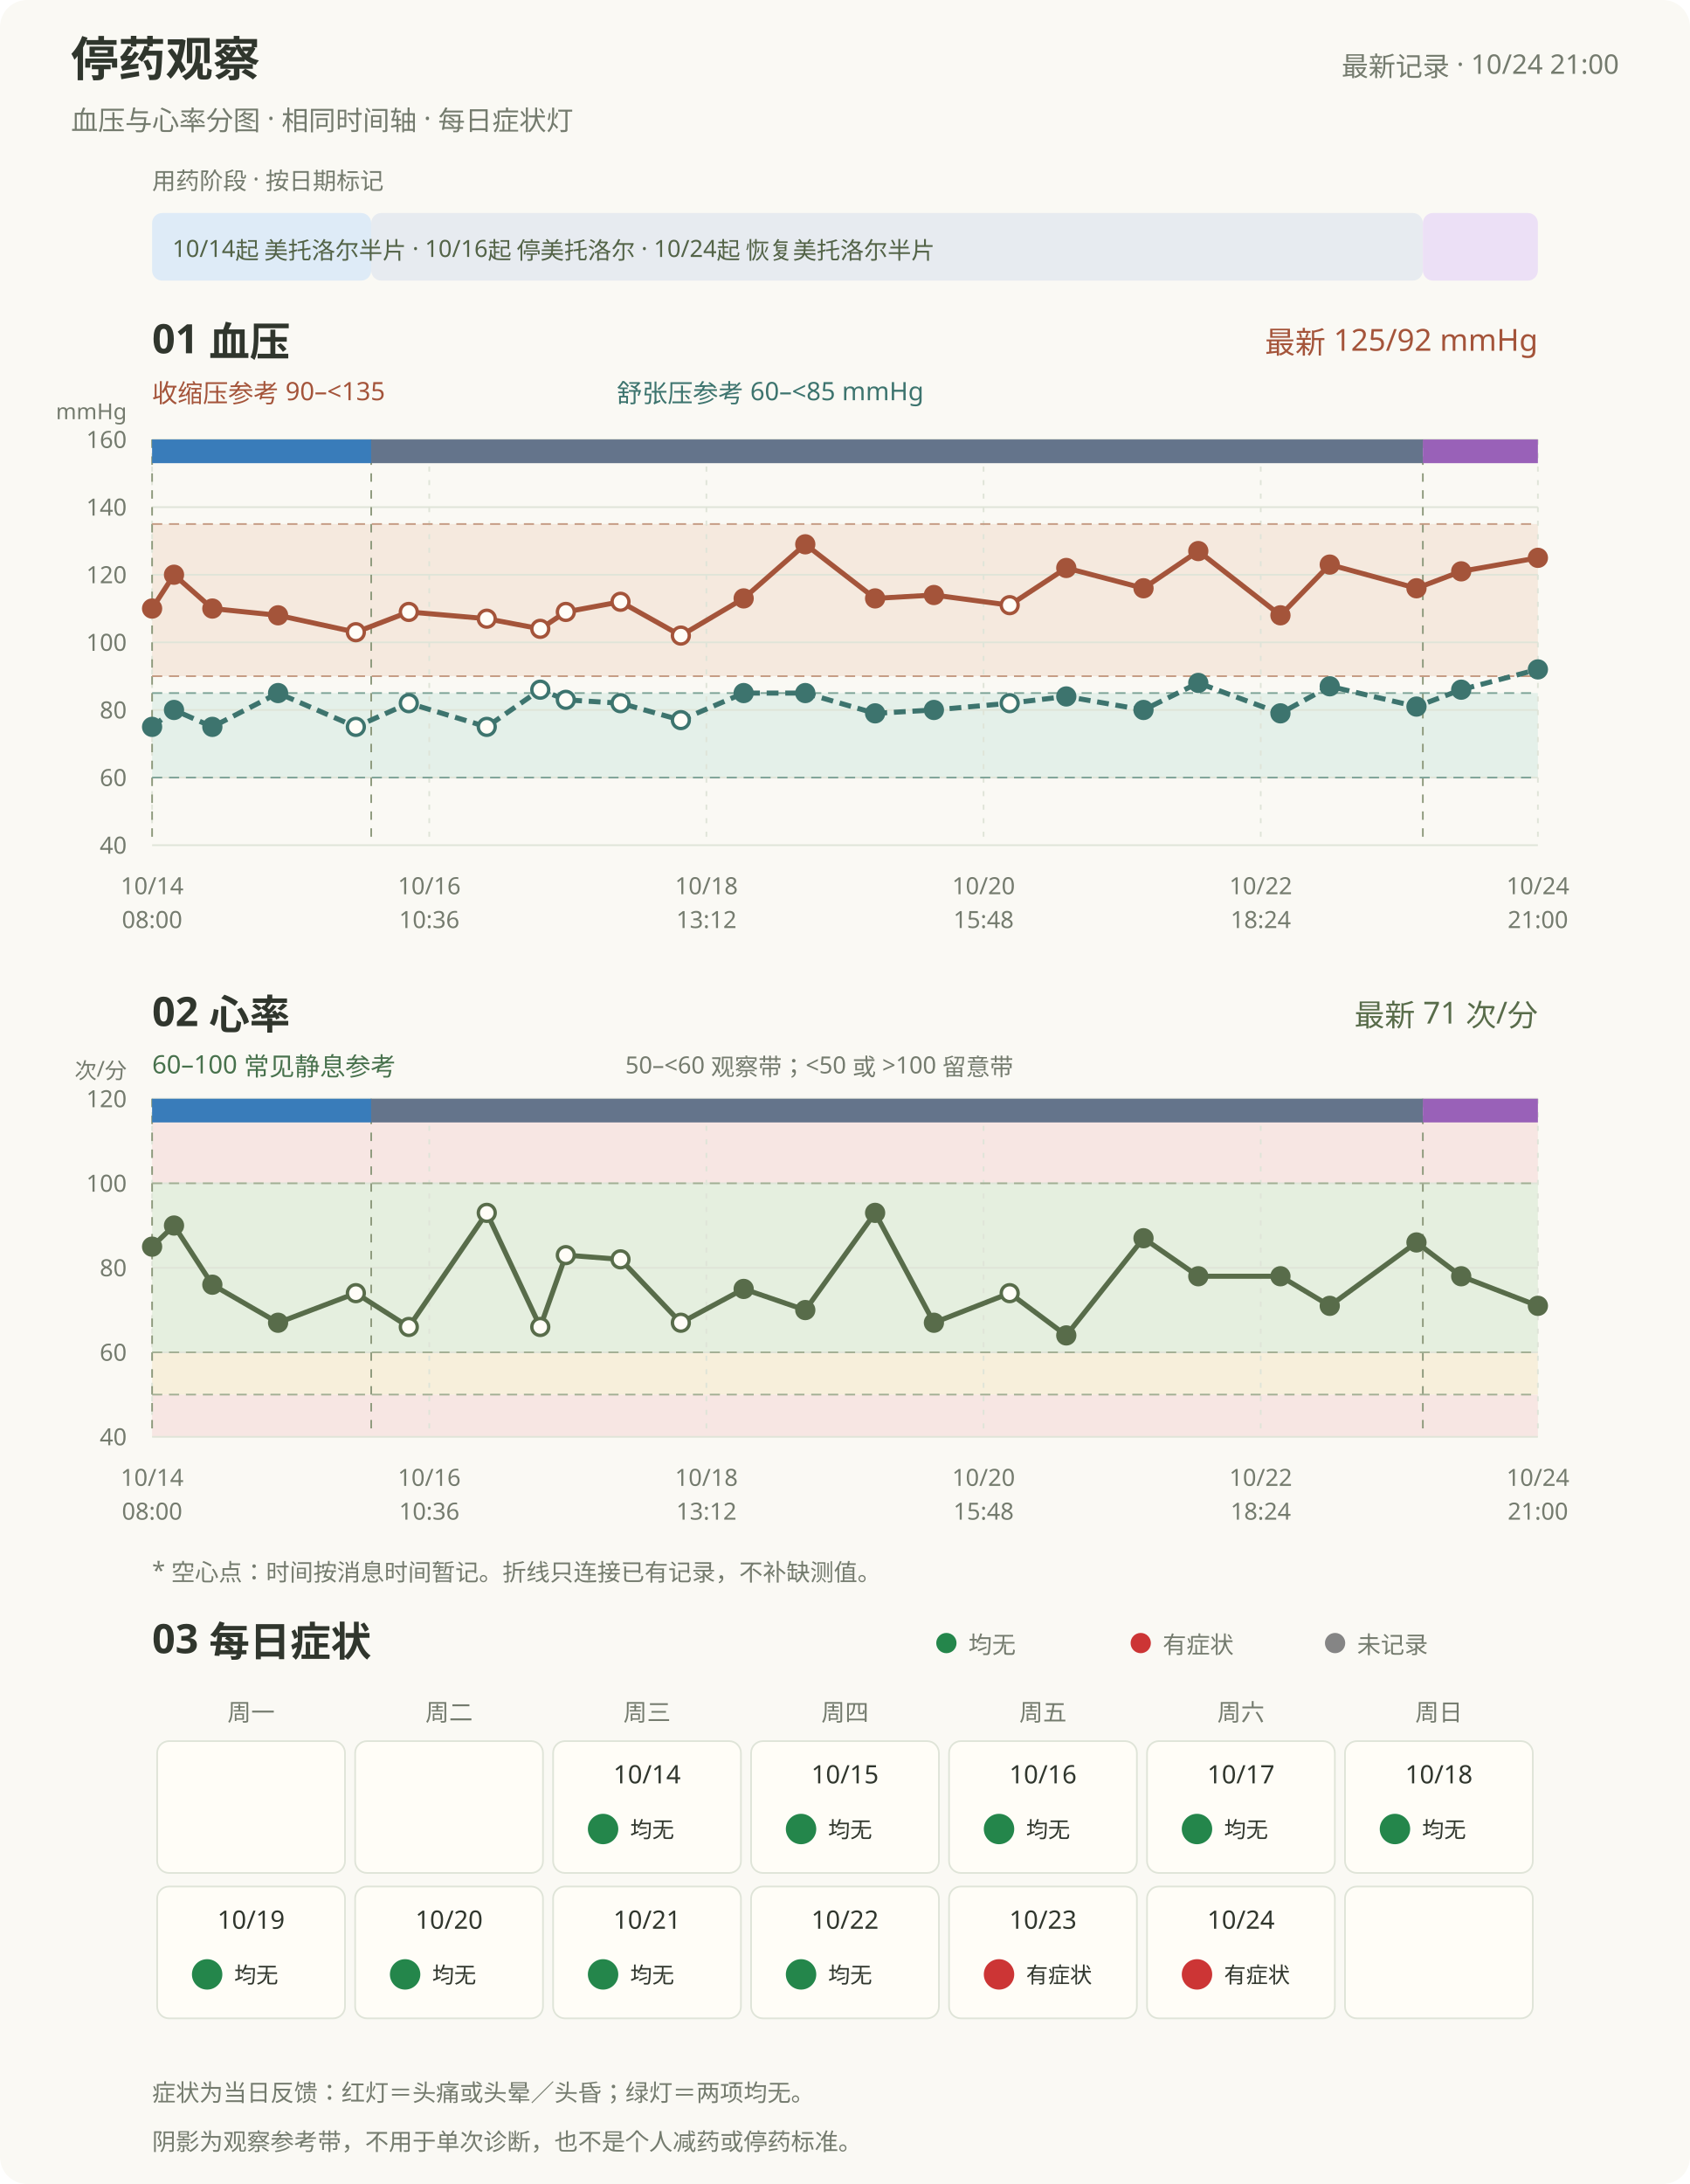
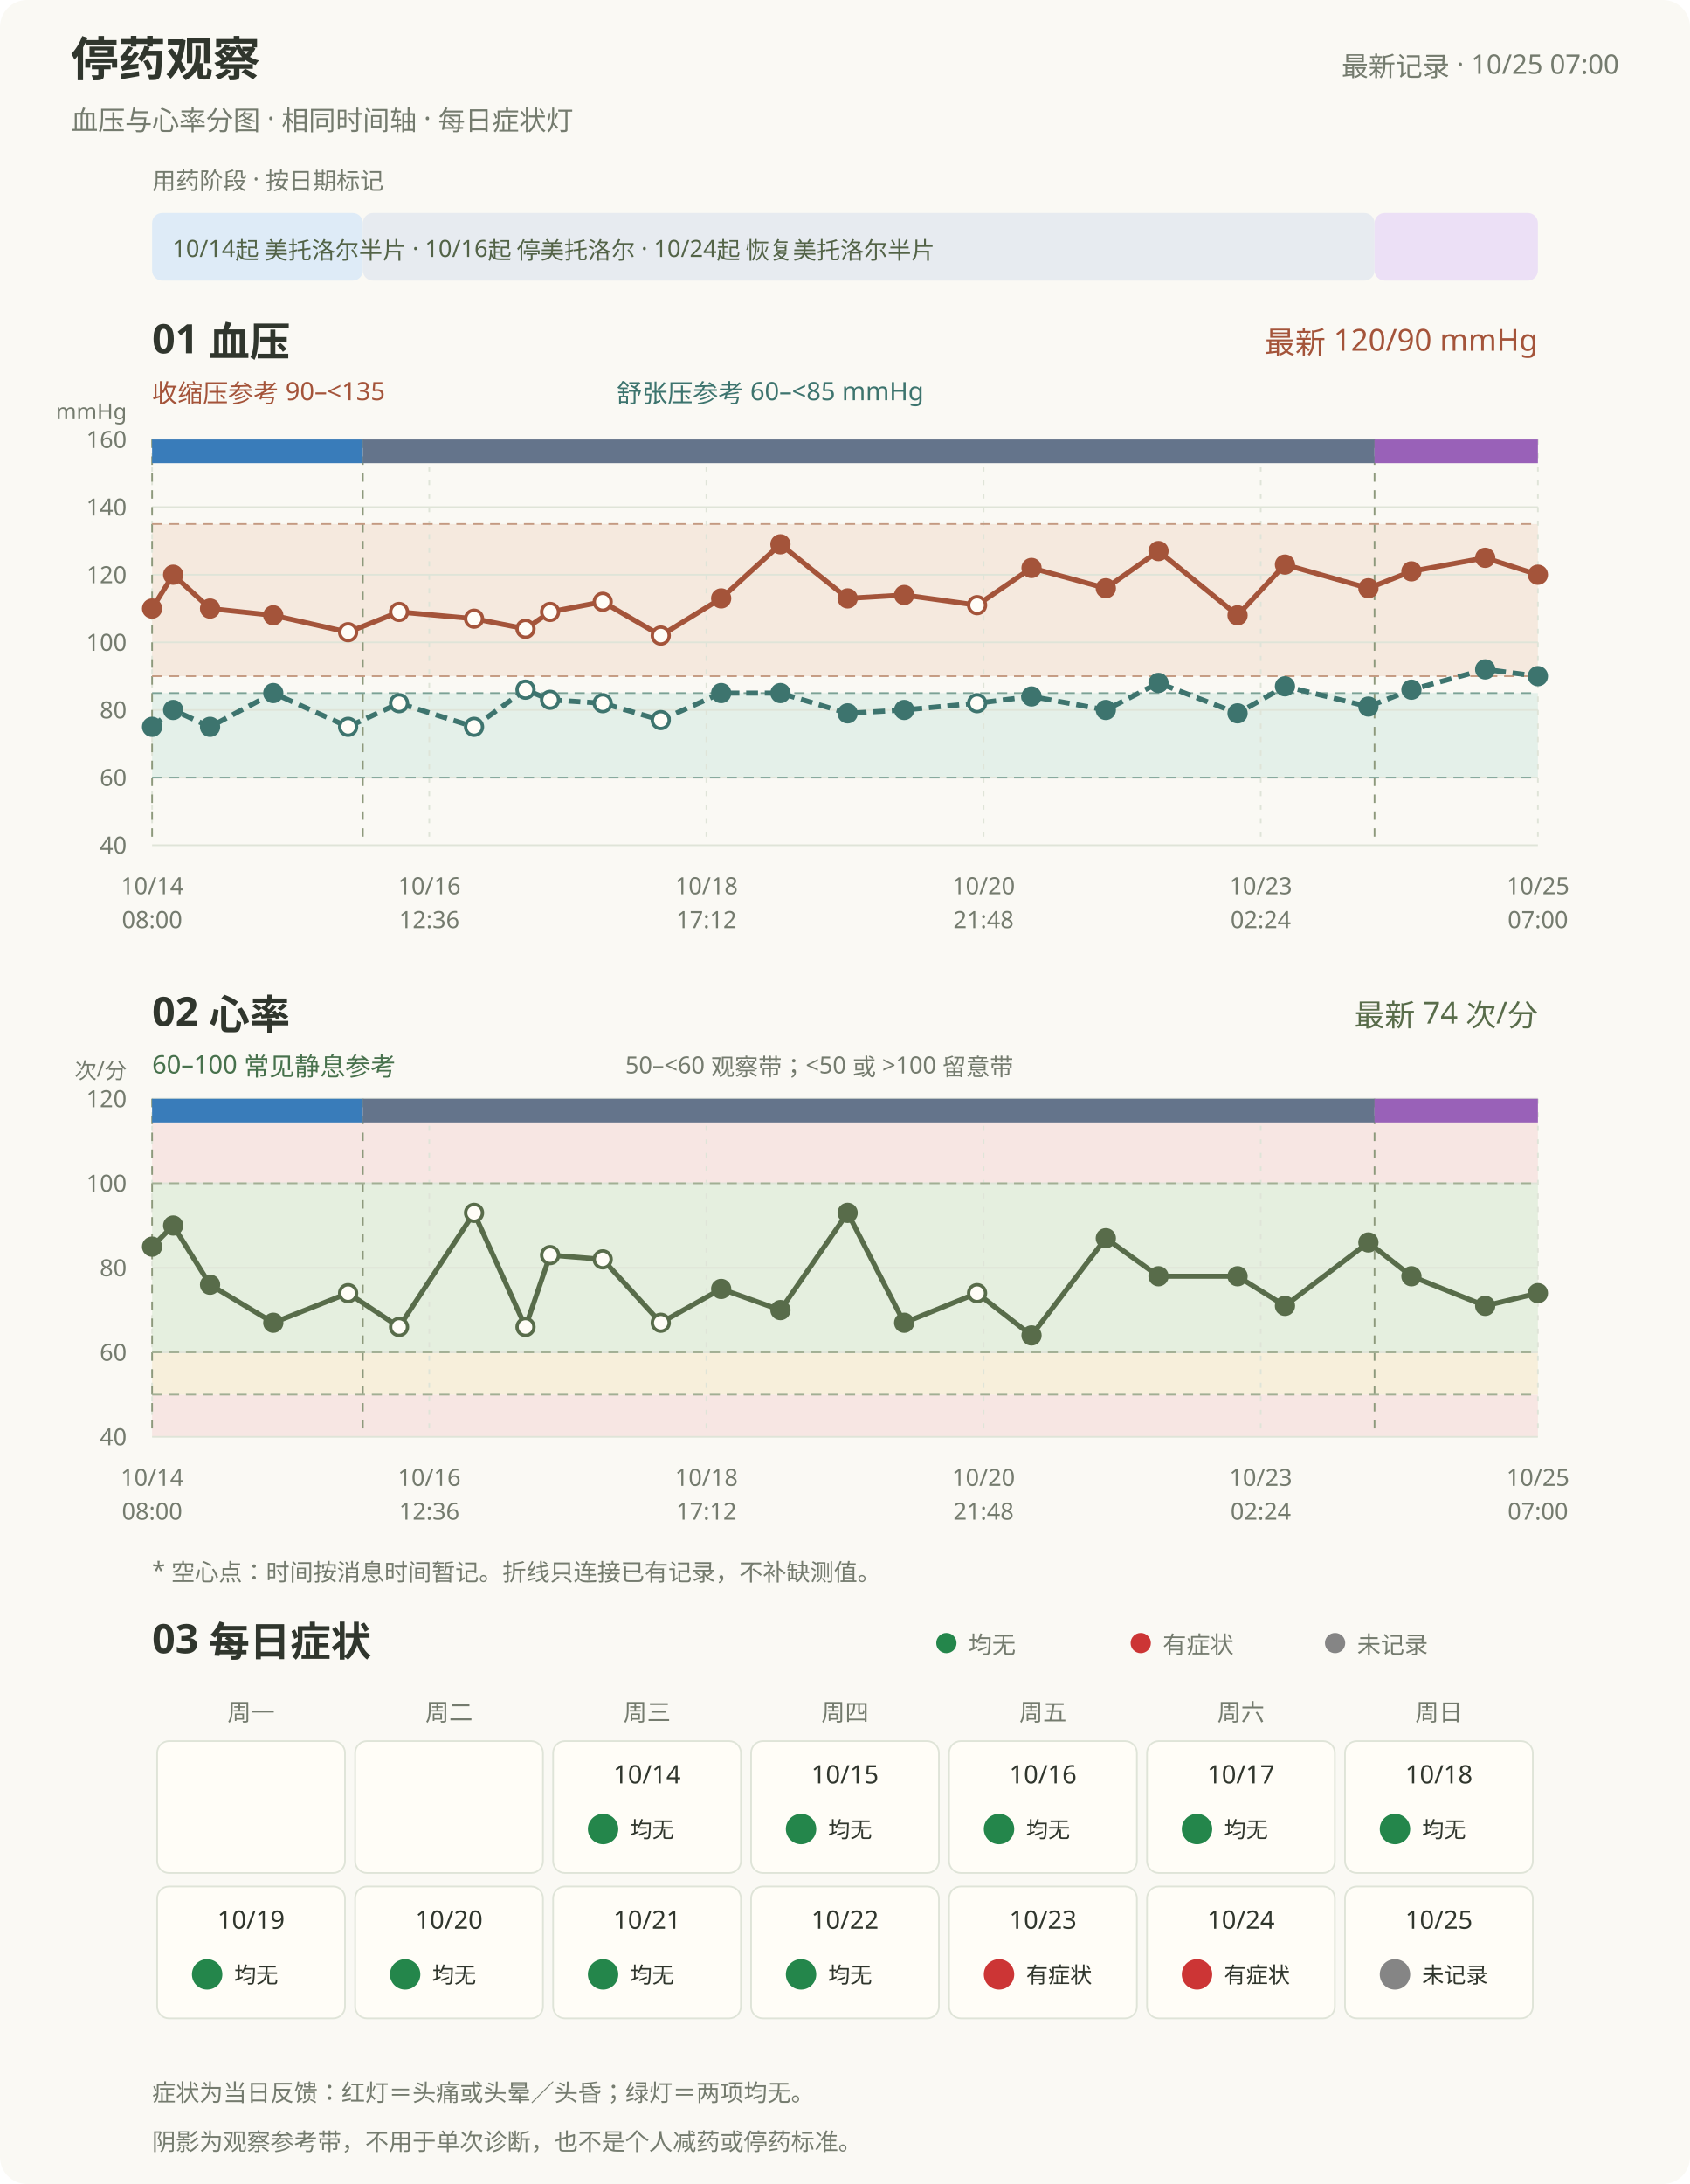
<svg xmlns="http://www.w3.org/2000/svg" viewBox="0 0 1000 1292" role="img" aria-labelledby="title desc">
  <rect width="1000" height="1292" rx="16" fill="#faf9f4" />
  <g font-family="system-ui,Microsoft YaHei,sans-serif" fill="#30362d">
    <text x="42" y="45" font-size="28" fill="#30362d" font-weight="600">停药观察</text>
-     <text x="958" y="45" font-size="16" fill="#747b6e" text-anchor="end">最新记录 · 10/24 21:00</text>
+     <text x="958" y="45" font-size="16" fill="#747b6e" text-anchor="end">最新记录 · 10/25 07:00</text>
    <text x="42" y="77" font-size="16" fill="#747b6e">血压与心率分图 · 相同时间轴 · 每日症状灯</text>
    <text x="90" y="112" font-size="14" fill="#747b6e">用药阶段 · 按日期标记</text>
-     <rect x="90" y="126" width="129.644" height="40" rx="6" fill="#deebf7" />
-     <rect x="219.644" y="126" width="622.292" height="40" rx="6" fill="#e7ebf0" />
-     <rect x="841.937" y="126" width="68.063" height="40" rx="6" fill="#ece0f6" />
+     <rect x="90" y="126" width="124.715" height="40" rx="6" fill="#deebf7" />
+     <rect x="214.715" y="126" width="598.631" height="40" rx="6" fill="#e7ebf0" />
+     <rect x="813.346" y="126" width="96.654" height="40" rx="6" fill="#ece0f6" />
    <text x="102" y="152" font-size="14" fill="#536347">10/14起 美托洛尔半片 · 10/16起 停美托洛尔 · 10/24起 恢复美托洛尔半片</text>
    <text x="90" y="209" font-size="24" fill="#30362d" font-weight="600">01  血压</text>
-     <text x="910" y="209" font-size="18" fill="#a4543a" text-anchor="end">最新 125/92 mmHg</text>
+     <text x="910" y="209" font-size="18" fill="#a4543a" text-anchor="end">最新 120/90 mmHg</text>
    <text x="90" y="238" font-size="15" fill="#a4543a">收缩压参考 90–&lt;135</text>
    <text x="365" y="238" font-size="15" fill="#3d746e">舒张压参考 60–&lt;85 mmHg</text>
    <rect data-band="systolic-90-135" x="90" y="310" width="820" height="90" fill="#f5e9de" />
    <rect data-band="diastolic-60-85" x="90" y="410" width="820" height="50" fill="#e4f0e9" />
    <text x="75" y="248" font-size="13" fill="#747b6e" text-anchor="end">mmHg</text>
    <line x1="90" y1="500" x2="910" y2="500" stroke="#dfe4d8" />
    <text x="75" y="505" font-size="14" fill="#747b6e" text-anchor="end">40</text>
    <line x1="90" y1="460" x2="910" y2="460" stroke="#dfe4d8" />
    <text x="75" y="465" font-size="14" fill="#747b6e" text-anchor="end">60</text>
    <line x1="90" y1="420" x2="910" y2="420" stroke="#dfe4d8" />
    <text x="75" y="425" font-size="14" fill="#747b6e" text-anchor="end">80</text>
    <line x1="90" y1="380" x2="910" y2="380" stroke="#dfe4d8" />
    <text x="75" y="385" font-size="14" fill="#747b6e" text-anchor="end">100</text>
    <line x1="90" y1="340" x2="910" y2="340" stroke="#dfe4d8" />
    <text x="75" y="345" font-size="14" fill="#747b6e" text-anchor="end">120</text>
    <line x1="90" y1="300" x2="910" y2="300" stroke="#dfe4d8" />
    <text x="75" y="305" font-size="14" fill="#747b6e" text-anchor="end">140</text>
    <line x1="90" y1="260" x2="910" y2="260" stroke="#dfe4d8" />
    <text x="75" y="265" font-size="14" fill="#747b6e" text-anchor="end">160</text>
    <line x1="90" y1="260" x2="90" y2="500" stroke="#dfe4d8" stroke-dasharray="3 5" />
    <text x="90" y="529" font-size="14" fill="#747b6e" text-anchor="middle">10/14</text>
    <text x="90" y="549" font-size="14" fill="#747b6e" text-anchor="middle">08:00</text>
    <line x1="254" y1="260" x2="254" y2="500" stroke="#dfe4d8" stroke-dasharray="3 5" />
    <text x="254" y="529" font-size="14" fill="#747b6e" text-anchor="middle">10/16</text>
-     <text x="254" y="549" font-size="14" fill="#747b6e" text-anchor="middle">10:36</text>
+     <text x="254" y="549" font-size="14" fill="#747b6e" text-anchor="middle">12:36</text>
    <line x1="418" y1="260" x2="418" y2="500" stroke="#dfe4d8" stroke-dasharray="3 5" />
    <text x="418" y="529" font-size="14" fill="#747b6e" text-anchor="middle">10/18</text>
-     <text x="418" y="549" font-size="14" fill="#747b6e" text-anchor="middle">13:12</text>
+     <text x="418" y="549" font-size="14" fill="#747b6e" text-anchor="middle">17:12</text>
    <line x1="582" y1="260" x2="582" y2="500" stroke="#dfe4d8" stroke-dasharray="3 5" />
    <text x="582" y="529" font-size="14" fill="#747b6e" text-anchor="middle">10/20</text>
-     <text x="582" y="549" font-size="14" fill="#747b6e" text-anchor="middle">15:48</text>
+     <text x="582" y="549" font-size="14" fill="#747b6e" text-anchor="middle">21:48</text>
    <line x1="746" y1="260" x2="746" y2="500" stroke="#dfe4d8" stroke-dasharray="3 5" />
-     <text x="746" y="529" font-size="14" fill="#747b6e" text-anchor="middle">10/22</text>
-     <text x="746" y="549" font-size="14" fill="#747b6e" text-anchor="middle">18:24</text>
+     <text x="746" y="529" font-size="14" fill="#747b6e" text-anchor="middle">10/23</text>
+     <text x="746" y="549" font-size="14" fill="#747b6e" text-anchor="middle">02:24</text>
    <line x1="910" y1="260" x2="910" y2="500" stroke="#dfe4d8" stroke-dasharray="3 5" />
-     <text x="910" y="529" font-size="14" fill="#747b6e" text-anchor="middle">10/24</text>
-     <text x="910" y="549" font-size="14" fill="#747b6e" text-anchor="middle">21:00</text>
+     <text x="910" y="529" font-size="14" fill="#747b6e" text-anchor="middle">10/25</text>
+     <text x="910" y="549" font-size="14" fill="#747b6e" text-anchor="middle">07:00</text>
    <line x1="90" y1="260" x2="90" y2="500" stroke="#8d997c" stroke-dasharray="5 5" />
-     <line x1="219.644" y1="260" x2="219.644" y2="500" stroke="#8d997c" stroke-dasharray="5 5" />
-     <line x1="841.937" y1="260" x2="841.937" y2="500" stroke="#8d997c" stroke-dasharray="5 5" />
+     <line x1="214.715" y1="260" x2="214.715" y2="500" stroke="#8d997c" stroke-dasharray="5 5" />
+     <line x1="813.346" y1="260" x2="813.346" y2="500" stroke="#8d997c" stroke-dasharray="5 5" />
    <line x1="90" y1="400" x2="910" y2="400" stroke="#c49a82" stroke-dasharray="6 4" />
    <line x1="90" y1="310" x2="910" y2="310" stroke="#c49a82" stroke-dasharray="6 4" />
    <line x1="90" y1="460" x2="910" y2="460" stroke="#7ca296" stroke-dasharray="6 4" />
    <line x1="90" y1="410" x2="910" y2="410" stroke="#7ca296" stroke-dasharray="6 4" />
-     <rect data-medication-phase="2026-10-14" x="90" y="260" width="129.644" height="14" fill="#397cba" />
-     <rect data-medication-phase="2026-10-16" x="219.644" y="260" width="622.292" height="14" fill="#64748b" />
-     <rect data-medication-phase="2026-10-24" x="841.937" y="260" width="68.063" height="14" fill="#9961b8" />
-     <polyline data-series="systolic" points="90,360 102.964,340 125.652,360 164.545,364 210.569,374 241.9,362 288.032,366 319.686,372 334.812,362 367.169,356 402.875,376 440.04,354 476.502,322 517.826,354 552.614,352 597.449,358 630.941,336 676.64,348 709.051,326 757.668,364 786.838,334 838.155,348 864.625,338 910,330" fill="none" stroke="#a4543a" stroke-width="3" stroke-linejoin="round" />
+     <rect data-medication-phase="2026-10-14" x="90" y="260" width="124.715" height="14" fill="#397cba" />
+     <rect data-medication-phase="2026-10-16" x="214.715" y="260" width="598.631" height="14" fill="#64748b" />
+     <rect data-medication-phase="2026-10-24" x="813.346" y="260" width="96.654" height="14" fill="#9961b8" />
+     <polyline data-series="systolic" points="90,360 102.471,340 124.297,360 161.711,364 205.985,374 236.124,362 280.502,366 310.953,372 325.503,362 356.63,356 390.978,376 426.73,354 461.806,322 501.559,354 535.024,352 578.155,358 610.373,336 654.335,348 685.513,326 732.281,364 760.342,334 809.708,348 835.171,338 878.821,330 910,340" fill="none" stroke="#a4543a" stroke-width="3" stroke-linejoin="round" />
    <circle data-reading="systolic" cx="90" cy="360" r="5" stroke="#a4543a" stroke-width="2" fill="#a4543a" />
-     <circle data-reading="systolic" cx="102.964" cy="340" r="5" stroke="#a4543a" stroke-width="2" fill="#a4543a" />
-     <circle data-reading="systolic" cx="125.652" cy="360" r="5" stroke="#a4543a" stroke-width="2" fill="#a4543a" />
-     <circle data-reading="systolic" cx="164.545" cy="364" r="5" stroke="#a4543a" stroke-width="2" fill="#a4543a" />
-     <circle data-reading="systolic" cx="210.569" cy="374" r="5" stroke="#a4543a" stroke-width="2" fill="#fffdf7" />
-     <circle data-reading="systolic" cx="241.9" cy="362" r="5" stroke="#a4543a" stroke-width="2" fill="#fffdf7" />
-     <circle data-reading="systolic" cx="288.032" cy="366" r="5" stroke="#a4543a" stroke-width="2" fill="#fffdf7" />
-     <circle data-reading="systolic" cx="319.686" cy="372" r="5" stroke="#a4543a" stroke-width="2" fill="#fffdf7" />
-     <circle data-reading="systolic" cx="334.812" cy="362" r="5" stroke="#a4543a" stroke-width="2" fill="#fffdf7" />
-     <circle data-reading="systolic" cx="367.169" cy="356" r="5" stroke="#a4543a" stroke-width="2" fill="#fffdf7" />
-     <circle data-reading="systolic" cx="402.875" cy="376" r="5" stroke="#a4543a" stroke-width="2" fill="#fffdf7" />
-     <circle data-reading="systolic" cx="440.04" cy="354" r="5" stroke="#a4543a" stroke-width="2" fill="#a4543a" />
-     <circle data-reading="systolic" cx="476.502" cy="322" r="5" stroke="#a4543a" stroke-width="2" fill="#a4543a" />
-     <circle data-reading="systolic" cx="517.826" cy="354" r="5" stroke="#a4543a" stroke-width="2" fill="#a4543a" />
-     <circle data-reading="systolic" cx="552.614" cy="352" r="5" stroke="#a4543a" stroke-width="2" fill="#a4543a" />
-     <circle data-reading="systolic" cx="597.449" cy="358" r="5" stroke="#a4543a" stroke-width="2" fill="#fffdf7" />
-     <circle data-reading="systolic" cx="630.941" cy="336" r="5" stroke="#a4543a" stroke-width="2" fill="#a4543a" />
-     <circle data-reading="systolic" cx="676.64" cy="348" r="5" stroke="#a4543a" stroke-width="2" fill="#a4543a" />
-     <circle data-reading="systolic" cx="709.051" cy="326" r="5" stroke="#a4543a" stroke-width="2" fill="#a4543a" />
-     <circle data-reading="systolic" cx="757.668" cy="364" r="5" stroke="#a4543a" stroke-width="2" fill="#a4543a" />
-     <circle data-reading="systolic" cx="786.838" cy="334" r="5" stroke="#a4543a" stroke-width="2" fill="#a4543a" />
-     <circle data-reading="systolic" cx="838.155" cy="348" r="5" stroke="#a4543a" stroke-width="2" fill="#a4543a" />
-     <circle data-reading="systolic" cx="864.625" cy="338" r="5" stroke="#a4543a" stroke-width="2" fill="#a4543a" />
-     <circle data-reading="systolic" cx="910" cy="330" r="5" stroke="#a4543a" stroke-width="2" fill="#a4543a" />
-     <polyline data-series="diastolic" points="90,430 102.964,420 125.652,430 164.545,410 210.569,430 241.9,416 288.032,430 319.686,408 334.812,414 367.169,416 402.875,426 440.04,410 476.502,410 517.826,422 552.614,420 597.449,416 630.941,412 676.64,420 709.051,404 757.668,422 786.838,406 838.155,418 864.625,408 910,396" fill="none" stroke="#3d746e" stroke-width="3" stroke-linejoin="round" stroke-dasharray="7 4" />
+     <circle data-reading="systolic" cx="102.471" cy="340" r="5" stroke="#a4543a" stroke-width="2" fill="#a4543a" />
+     <circle data-reading="systolic" cx="124.297" cy="360" r="5" stroke="#a4543a" stroke-width="2" fill="#a4543a" />
+     <circle data-reading="systolic" cx="161.711" cy="364" r="5" stroke="#a4543a" stroke-width="2" fill="#a4543a" />
+     <circle data-reading="systolic" cx="205.985" cy="374" r="5" stroke="#a4543a" stroke-width="2" fill="#fffdf7" />
+     <circle data-reading="systolic" cx="236.124" cy="362" r="5" stroke="#a4543a" stroke-width="2" fill="#fffdf7" />
+     <circle data-reading="systolic" cx="280.502" cy="366" r="5" stroke="#a4543a" stroke-width="2" fill="#fffdf7" />
+     <circle data-reading="systolic" cx="310.953" cy="372" r="5" stroke="#a4543a" stroke-width="2" fill="#fffdf7" />
+     <circle data-reading="systolic" cx="325.503" cy="362" r="5" stroke="#a4543a" stroke-width="2" fill="#fffdf7" />
+     <circle data-reading="systolic" cx="356.63" cy="356" r="5" stroke="#a4543a" stroke-width="2" fill="#fffdf7" />
+     <circle data-reading="systolic" cx="390.978" cy="376" r="5" stroke="#a4543a" stroke-width="2" fill="#fffdf7" />
+     <circle data-reading="systolic" cx="426.73" cy="354" r="5" stroke="#a4543a" stroke-width="2" fill="#a4543a" />
+     <circle data-reading="systolic" cx="461.806" cy="322" r="5" stroke="#a4543a" stroke-width="2" fill="#a4543a" />
+     <circle data-reading="systolic" cx="501.559" cy="354" r="5" stroke="#a4543a" stroke-width="2" fill="#a4543a" />
+     <circle data-reading="systolic" cx="535.024" cy="352" r="5" stroke="#a4543a" stroke-width="2" fill="#a4543a" />
+     <circle data-reading="systolic" cx="578.155" cy="358" r="5" stroke="#a4543a" stroke-width="2" fill="#fffdf7" />
+     <circle data-reading="systolic" cx="610.373" cy="336" r="5" stroke="#a4543a" stroke-width="2" fill="#a4543a" />
+     <circle data-reading="systolic" cx="654.335" cy="348" r="5" stroke="#a4543a" stroke-width="2" fill="#a4543a" />
+     <circle data-reading="systolic" cx="685.513" cy="326" r="5" stroke="#a4543a" stroke-width="2" fill="#a4543a" />
+     <circle data-reading="systolic" cx="732.281" cy="364" r="5" stroke="#a4543a" stroke-width="2" fill="#a4543a" />
+     <circle data-reading="systolic" cx="760.342" cy="334" r="5" stroke="#a4543a" stroke-width="2" fill="#a4543a" />
+     <circle data-reading="systolic" cx="809.708" cy="348" r="5" stroke="#a4543a" stroke-width="2" fill="#a4543a" />
+     <circle data-reading="systolic" cx="835.171" cy="338" r="5" stroke="#a4543a" stroke-width="2" fill="#a4543a" />
+     <circle data-reading="systolic" cx="878.821" cy="330" r="5" stroke="#a4543a" stroke-width="2" fill="#a4543a" />
+     <circle data-reading="systolic" cx="910" cy="340" r="5" stroke="#a4543a" stroke-width="2" fill="#a4543a" />
+     <polyline data-series="diastolic" points="90,430 102.471,420 124.297,430 161.711,410 205.985,430 236.124,416 280.502,430 310.953,408 325.503,414 356.63,416 390.978,426 426.73,410 461.806,410 501.559,422 535.024,420 578.155,416 610.373,412 654.335,420 685.513,404 732.281,422 760.342,406 809.708,418 835.171,408 878.821,396 910,400" fill="none" stroke="#3d746e" stroke-width="3" stroke-linejoin="round" stroke-dasharray="7 4" />
    <circle data-reading="diastolic" cx="90" cy="430" r="5" stroke="#3d746e" stroke-width="2" fill="#3d746e" />
-     <circle data-reading="diastolic" cx="102.964" cy="420" r="5" stroke="#3d746e" stroke-width="2" fill="#3d746e" />
-     <circle data-reading="diastolic" cx="125.652" cy="430" r="5" stroke="#3d746e" stroke-width="2" fill="#3d746e" />
-     <circle data-reading="diastolic" cx="164.545" cy="410" r="5" stroke="#3d746e" stroke-width="2" fill="#3d746e" />
-     <circle data-reading="diastolic" cx="210.569" cy="430" r="5" stroke="#3d746e" stroke-width="2" fill="#fffdf7" />
-     <circle data-reading="diastolic" cx="241.9" cy="416" r="5" stroke="#3d746e" stroke-width="2" fill="#fffdf7" />
-     <circle data-reading="diastolic" cx="288.032" cy="430" r="5" stroke="#3d746e" stroke-width="2" fill="#fffdf7" />
-     <circle data-reading="diastolic" cx="319.686" cy="408" r="5" stroke="#3d746e" stroke-width="2" fill="#fffdf7" />
-     <circle data-reading="diastolic" cx="334.812" cy="414" r="5" stroke="#3d746e" stroke-width="2" fill="#fffdf7" />
-     <circle data-reading="diastolic" cx="367.169" cy="416" r="5" stroke="#3d746e" stroke-width="2" fill="#fffdf7" />
-     <circle data-reading="diastolic" cx="402.875" cy="426" r="5" stroke="#3d746e" stroke-width="2" fill="#fffdf7" />
-     <circle data-reading="diastolic" cx="440.04" cy="410" r="5" stroke="#3d746e" stroke-width="2" fill="#3d746e" />
-     <circle data-reading="diastolic" cx="476.502" cy="410" r="5" stroke="#3d746e" stroke-width="2" fill="#3d746e" />
-     <circle data-reading="diastolic" cx="517.826" cy="422" r="5" stroke="#3d746e" stroke-width="2" fill="#3d746e" />
-     <circle data-reading="diastolic" cx="552.614" cy="420" r="5" stroke="#3d746e" stroke-width="2" fill="#3d746e" />
-     <circle data-reading="diastolic" cx="597.449" cy="416" r="5" stroke="#3d746e" stroke-width="2" fill="#fffdf7" />
-     <circle data-reading="diastolic" cx="630.941" cy="412" r="5" stroke="#3d746e" stroke-width="2" fill="#3d746e" />
-     <circle data-reading="diastolic" cx="676.64" cy="420" r="5" stroke="#3d746e" stroke-width="2" fill="#3d746e" />
-     <circle data-reading="diastolic" cx="709.051" cy="404" r="5" stroke="#3d746e" stroke-width="2" fill="#3d746e" />
-     <circle data-reading="diastolic" cx="757.668" cy="422" r="5" stroke="#3d746e" stroke-width="2" fill="#3d746e" />
-     <circle data-reading="diastolic" cx="786.838" cy="406" r="5" stroke="#3d746e" stroke-width="2" fill="#3d746e" />
-     <circle data-reading="diastolic" cx="838.155" cy="418" r="5" stroke="#3d746e" stroke-width="2" fill="#3d746e" />
-     <circle data-reading="diastolic" cx="864.625" cy="408" r="5" stroke="#3d746e" stroke-width="2" fill="#3d746e" />
-     <circle data-reading="diastolic" cx="910" cy="396" r="5" stroke="#3d746e" stroke-width="2" fill="#3d746e" />
+     <circle data-reading="diastolic" cx="102.471" cy="420" r="5" stroke="#3d746e" stroke-width="2" fill="#3d746e" />
+     <circle data-reading="diastolic" cx="124.297" cy="430" r="5" stroke="#3d746e" stroke-width="2" fill="#3d746e" />
+     <circle data-reading="diastolic" cx="161.711" cy="410" r="5" stroke="#3d746e" stroke-width="2" fill="#3d746e" />
+     <circle data-reading="diastolic" cx="205.985" cy="430" r="5" stroke="#3d746e" stroke-width="2" fill="#fffdf7" />
+     <circle data-reading="diastolic" cx="236.124" cy="416" r="5" stroke="#3d746e" stroke-width="2" fill="#fffdf7" />
+     <circle data-reading="diastolic" cx="280.502" cy="430" r="5" stroke="#3d746e" stroke-width="2" fill="#fffdf7" />
+     <circle data-reading="diastolic" cx="310.953" cy="408" r="5" stroke="#3d746e" stroke-width="2" fill="#fffdf7" />
+     <circle data-reading="diastolic" cx="325.503" cy="414" r="5" stroke="#3d746e" stroke-width="2" fill="#fffdf7" />
+     <circle data-reading="diastolic" cx="356.63" cy="416" r="5" stroke="#3d746e" stroke-width="2" fill="#fffdf7" />
+     <circle data-reading="diastolic" cx="390.978" cy="426" r="5" stroke="#3d746e" stroke-width="2" fill="#fffdf7" />
+     <circle data-reading="diastolic" cx="426.73" cy="410" r="5" stroke="#3d746e" stroke-width="2" fill="#3d746e" />
+     <circle data-reading="diastolic" cx="461.806" cy="410" r="5" stroke="#3d746e" stroke-width="2" fill="#3d746e" />
+     <circle data-reading="diastolic" cx="501.559" cy="422" r="5" stroke="#3d746e" stroke-width="2" fill="#3d746e" />
+     <circle data-reading="diastolic" cx="535.024" cy="420" r="5" stroke="#3d746e" stroke-width="2" fill="#3d746e" />
+     <circle data-reading="diastolic" cx="578.155" cy="416" r="5" stroke="#3d746e" stroke-width="2" fill="#fffdf7" />
+     <circle data-reading="diastolic" cx="610.373" cy="412" r="5" stroke="#3d746e" stroke-width="2" fill="#3d746e" />
+     <circle data-reading="diastolic" cx="654.335" cy="420" r="5" stroke="#3d746e" stroke-width="2" fill="#3d746e" />
+     <circle data-reading="diastolic" cx="685.513" cy="404" r="5" stroke="#3d746e" stroke-width="2" fill="#3d746e" />
+     <circle data-reading="diastolic" cx="732.281" cy="422" r="5" stroke="#3d746e" stroke-width="2" fill="#3d746e" />
+     <circle data-reading="diastolic" cx="760.342" cy="406" r="5" stroke="#3d746e" stroke-width="2" fill="#3d746e" />
+     <circle data-reading="diastolic" cx="809.708" cy="418" r="5" stroke="#3d746e" stroke-width="2" fill="#3d746e" />
+     <circle data-reading="diastolic" cx="835.171" cy="408" r="5" stroke="#3d746e" stroke-width="2" fill="#3d746e" />
+     <circle data-reading="diastolic" cx="878.821" cy="396" r="5" stroke="#3d746e" stroke-width="2" fill="#3d746e" />
+     <circle data-reading="diastolic" cx="910" cy="400" r="5" stroke="#3d746e" stroke-width="2" fill="#3d746e" />
    <text x="90" y="607" font-size="24" fill="#30362d" font-weight="600">02  心率</text>
-     <text x="910" y="607" font-size="18" fill="#586c4a" text-anchor="end">最新 71 次/分</text>
+     <text x="910" y="607" font-size="18" fill="#586c4a" text-anchor="end">最新 74 次/分</text>
    <text x="90" y="635" font-size="15" fill="#47714c">60–100 常见静息参考</text>
    <text x="370" y="635" font-size="14" fill="#747b6e">50–&lt;60 观察带；&lt;50 或 &gt;100 留意带</text>
    <rect data-band="heart-low" x="90" y="825" width="820" height="25" fill="#f7e6e3" />
    <rect data-band="heart-observe" x="90" y="800" width="820" height="25" fill="#f7efdb" />
    <rect data-band="heart-reference-60-100" x="90" y="700" width="820" height="100" fill="#e5efdf" />
    <rect data-band="heart-high" x="90" y="650" width="820" height="50" fill="#f7e6e3" />
    <text x="75" y="638" font-size="13" fill="#747b6e" text-anchor="end">次/分</text>
    <line x1="90" y1="850" x2="910" y2="850" stroke="#dfe4d8" />
    <text x="75" y="855" font-size="14" fill="#747b6e" text-anchor="end">40</text>
    <line x1="90" y1="800" x2="910" y2="800" stroke="#dfe4d8" />
    <text x="75" y="805" font-size="14" fill="#747b6e" text-anchor="end">60</text>
    <line x1="90" y1="750" x2="910" y2="750" stroke="#dfe4d8" />
    <text x="75" y="755" font-size="14" fill="#747b6e" text-anchor="end">80</text>
    <line x1="90" y1="700" x2="910" y2="700" stroke="#dfe4d8" />
    <text x="75" y="705" font-size="14" fill="#747b6e" text-anchor="end">100</text>
    <line x1="90" y1="650" x2="910" y2="650" stroke="#dfe4d8" />
    <text x="75" y="655" font-size="14" fill="#747b6e" text-anchor="end">120</text>
    <line x1="90" y1="650" x2="90" y2="850" stroke="#dfe4d8" stroke-dasharray="3 5" />
    <text x="90" y="879" font-size="14" fill="#747b6e" text-anchor="middle">10/14</text>
    <text x="90" y="899" font-size="14" fill="#747b6e" text-anchor="middle">08:00</text>
    <line x1="254" y1="650" x2="254" y2="850" stroke="#dfe4d8" stroke-dasharray="3 5" />
    <text x="254" y="879" font-size="14" fill="#747b6e" text-anchor="middle">10/16</text>
-     <text x="254" y="899" font-size="14" fill="#747b6e" text-anchor="middle">10:36</text>
+     <text x="254" y="899" font-size="14" fill="#747b6e" text-anchor="middle">12:36</text>
    <line x1="418" y1="650" x2="418" y2="850" stroke="#dfe4d8" stroke-dasharray="3 5" />
    <text x="418" y="879" font-size="14" fill="#747b6e" text-anchor="middle">10/18</text>
-     <text x="418" y="899" font-size="14" fill="#747b6e" text-anchor="middle">13:12</text>
+     <text x="418" y="899" font-size="14" fill="#747b6e" text-anchor="middle">17:12</text>
    <line x1="582" y1="650" x2="582" y2="850" stroke="#dfe4d8" stroke-dasharray="3 5" />
    <text x="582" y="879" font-size="14" fill="#747b6e" text-anchor="middle">10/20</text>
-     <text x="582" y="899" font-size="14" fill="#747b6e" text-anchor="middle">15:48</text>
+     <text x="582" y="899" font-size="14" fill="#747b6e" text-anchor="middle">21:48</text>
    <line x1="746" y1="650" x2="746" y2="850" stroke="#dfe4d8" stroke-dasharray="3 5" />
-     <text x="746" y="879" font-size="14" fill="#747b6e" text-anchor="middle">10/22</text>
-     <text x="746" y="899" font-size="14" fill="#747b6e" text-anchor="middle">18:24</text>
+     <text x="746" y="879" font-size="14" fill="#747b6e" text-anchor="middle">10/23</text>
+     <text x="746" y="899" font-size="14" fill="#747b6e" text-anchor="middle">02:24</text>
    <line x1="910" y1="650" x2="910" y2="850" stroke="#dfe4d8" stroke-dasharray="3 5" />
-     <text x="910" y="879" font-size="14" fill="#747b6e" text-anchor="middle">10/24</text>
-     <text x="910" y="899" font-size="14" fill="#747b6e" text-anchor="middle">21:00</text>
+     <text x="910" y="879" font-size="14" fill="#747b6e" text-anchor="middle">10/25</text>
+     <text x="910" y="899" font-size="14" fill="#747b6e" text-anchor="middle">07:00</text>
    <line x1="90" y1="650" x2="90" y2="850" stroke="#8d997c" stroke-dasharray="5 5" />
-     <line x1="219.644" y1="650" x2="219.644" y2="850" stroke="#8d997c" stroke-dasharray="5 5" />
-     <line x1="841.937" y1="650" x2="841.937" y2="850" stroke="#8d997c" stroke-dasharray="5 5" />
+     <line x1="214.715" y1="650" x2="214.715" y2="850" stroke="#8d997c" stroke-dasharray="5 5" />
+     <line x1="813.346" y1="650" x2="813.346" y2="850" stroke="#8d997c" stroke-dasharray="5 5" />
    <line x1="90" y1="825" x2="910" y2="825" stroke="#a2af94" stroke-dasharray="6 4" />
    <line x1="90" y1="800" x2="910" y2="800" stroke="#a2af94" stroke-dasharray="6 4" />
    <line x1="90" y1="700" x2="910" y2="700" stroke="#a2af94" stroke-dasharray="6 4" />
-     <rect data-medication-phase="2026-10-14" x="90" y="650" width="129.644" height="14" fill="#397cba" />
-     <rect data-medication-phase="2026-10-16" x="219.644" y="650" width="622.292" height="14" fill="#64748b" />
-     <rect data-medication-phase="2026-10-24" x="841.937" y="650" width="68.063" height="14" fill="#9961b8" />
-     <polyline data-series="heartRate" points="90,737.5 102.964,725 125.652,760 164.545,782.5 210.569,765 241.9,785 288.032,717.5 319.686,785 334.812,742.5 367.169,745 402.875,782.5 440.04,762.5 476.502,775 517.826,717.5 552.614,782.5 597.449,765 630.941,790 676.64,732.5 709.051,755 757.668,755 786.838,772.5 838.155,735 864.625,755 910,772.5" fill="none" stroke="#586c4a" stroke-width="3" stroke-linejoin="round" />
+     <rect data-medication-phase="2026-10-14" x="90" y="650" width="124.715" height="14" fill="#397cba" />
+     <rect data-medication-phase="2026-10-16" x="214.715" y="650" width="598.631" height="14" fill="#64748b" />
+     <rect data-medication-phase="2026-10-24" x="813.346" y="650" width="96.654" height="14" fill="#9961b8" />
+     <polyline data-series="heartRate" points="90,737.5 102.471,725 124.297,760 161.711,782.5 205.985,765 236.124,785 280.502,717.5 310.953,785 325.503,742.5 356.63,745 390.978,782.5 426.73,762.5 461.806,775 501.559,717.5 535.024,782.5 578.155,765 610.373,790 654.335,732.5 685.513,755 732.281,755 760.342,772.5 809.708,735 835.171,755 878.821,772.5 910,765" fill="none" stroke="#586c4a" stroke-width="3" stroke-linejoin="round" />
    <circle data-reading="heartRate" cx="90" cy="737.5" r="5" stroke="#586c4a" stroke-width="2" fill="#586c4a" />
-     <circle data-reading="heartRate" cx="102.964" cy="725" r="5" stroke="#586c4a" stroke-width="2" fill="#586c4a" />
-     <circle data-reading="heartRate" cx="125.652" cy="760" r="5" stroke="#586c4a" stroke-width="2" fill="#586c4a" />
-     <circle data-reading="heartRate" cx="164.545" cy="782.5" r="5" stroke="#586c4a" stroke-width="2" fill="#586c4a" />
-     <circle data-reading="heartRate" cx="210.569" cy="765" r="5" stroke="#586c4a" stroke-width="2" fill="#fffdf7" />
-     <circle data-reading="heartRate" cx="241.9" cy="785" r="5" stroke="#586c4a" stroke-width="2" fill="#fffdf7" />
-     <circle data-reading="heartRate" cx="288.032" cy="717.5" r="5" stroke="#586c4a" stroke-width="2" fill="#fffdf7" />
-     <circle data-reading="heartRate" cx="319.686" cy="785" r="5" stroke="#586c4a" stroke-width="2" fill="#fffdf7" />
-     <circle data-reading="heartRate" cx="334.812" cy="742.5" r="5" stroke="#586c4a" stroke-width="2" fill="#fffdf7" />
-     <circle data-reading="heartRate" cx="367.169" cy="745" r="5" stroke="#586c4a" stroke-width="2" fill="#fffdf7" />
-     <circle data-reading="heartRate" cx="402.875" cy="782.5" r="5" stroke="#586c4a" stroke-width="2" fill="#fffdf7" />
-     <circle data-reading="heartRate" cx="440.04" cy="762.5" r="5" stroke="#586c4a" stroke-width="2" fill="#586c4a" />
-     <circle data-reading="heartRate" cx="476.502" cy="775" r="5" stroke="#586c4a" stroke-width="2" fill="#586c4a" />
-     <circle data-reading="heartRate" cx="517.826" cy="717.5" r="5" stroke="#586c4a" stroke-width="2" fill="#586c4a" />
-     <circle data-reading="heartRate" cx="552.614" cy="782.5" r="5" stroke="#586c4a" stroke-width="2" fill="#586c4a" />
-     <circle data-reading="heartRate" cx="597.449" cy="765" r="5" stroke="#586c4a" stroke-width="2" fill="#fffdf7" />
-     <circle data-reading="heartRate" cx="630.941" cy="790" r="5" stroke="#586c4a" stroke-width="2" fill="#586c4a" />
-     <circle data-reading="heartRate" cx="676.64" cy="732.5" r="5" stroke="#586c4a" stroke-width="2" fill="#586c4a" />
-     <circle data-reading="heartRate" cx="709.051" cy="755" r="5" stroke="#586c4a" stroke-width="2" fill="#586c4a" />
-     <circle data-reading="heartRate" cx="757.668" cy="755" r="5" stroke="#586c4a" stroke-width="2" fill="#586c4a" />
-     <circle data-reading="heartRate" cx="786.838" cy="772.5" r="5" stroke="#586c4a" stroke-width="2" fill="#586c4a" />
-     <circle data-reading="heartRate" cx="838.155" cy="735" r="5" stroke="#586c4a" stroke-width="2" fill="#586c4a" />
-     <circle data-reading="heartRate" cx="864.625" cy="755" r="5" stroke="#586c4a" stroke-width="2" fill="#586c4a" />
-     <circle data-reading="heartRate" cx="910" cy="772.5" r="5" stroke="#586c4a" stroke-width="2" fill="#586c4a" />
+     <circle data-reading="heartRate" cx="102.471" cy="725" r="5" stroke="#586c4a" stroke-width="2" fill="#586c4a" />
+     <circle data-reading="heartRate" cx="124.297" cy="760" r="5" stroke="#586c4a" stroke-width="2" fill="#586c4a" />
+     <circle data-reading="heartRate" cx="161.711" cy="782.5" r="5" stroke="#586c4a" stroke-width="2" fill="#586c4a" />
+     <circle data-reading="heartRate" cx="205.985" cy="765" r="5" stroke="#586c4a" stroke-width="2" fill="#fffdf7" />
+     <circle data-reading="heartRate" cx="236.124" cy="785" r="5" stroke="#586c4a" stroke-width="2" fill="#fffdf7" />
+     <circle data-reading="heartRate" cx="280.502" cy="717.5" r="5" stroke="#586c4a" stroke-width="2" fill="#fffdf7" />
+     <circle data-reading="heartRate" cx="310.953" cy="785" r="5" stroke="#586c4a" stroke-width="2" fill="#fffdf7" />
+     <circle data-reading="heartRate" cx="325.503" cy="742.5" r="5" stroke="#586c4a" stroke-width="2" fill="#fffdf7" />
+     <circle data-reading="heartRate" cx="356.63" cy="745" r="5" stroke="#586c4a" stroke-width="2" fill="#fffdf7" />
+     <circle data-reading="heartRate" cx="390.978" cy="782.5" r="5" stroke="#586c4a" stroke-width="2" fill="#fffdf7" />
+     <circle data-reading="heartRate" cx="426.73" cy="762.5" r="5" stroke="#586c4a" stroke-width="2" fill="#586c4a" />
+     <circle data-reading="heartRate" cx="461.806" cy="775" r="5" stroke="#586c4a" stroke-width="2" fill="#586c4a" />
+     <circle data-reading="heartRate" cx="501.559" cy="717.5" r="5" stroke="#586c4a" stroke-width="2" fill="#586c4a" />
+     <circle data-reading="heartRate" cx="535.024" cy="782.5" r="5" stroke="#586c4a" stroke-width="2" fill="#586c4a" />
+     <circle data-reading="heartRate" cx="578.155" cy="765" r="5" stroke="#586c4a" stroke-width="2" fill="#fffdf7" />
+     <circle data-reading="heartRate" cx="610.373" cy="790" r="5" stroke="#586c4a" stroke-width="2" fill="#586c4a" />
+     <circle data-reading="heartRate" cx="654.335" cy="732.5" r="5" stroke="#586c4a" stroke-width="2" fill="#586c4a" />
+     <circle data-reading="heartRate" cx="685.513" cy="755" r="5" stroke="#586c4a" stroke-width="2" fill="#586c4a" />
+     <circle data-reading="heartRate" cx="732.281" cy="755" r="5" stroke="#586c4a" stroke-width="2" fill="#586c4a" />
+     <circle data-reading="heartRate" cx="760.342" cy="772.5" r="5" stroke="#586c4a" stroke-width="2" fill="#586c4a" />
+     <circle data-reading="heartRate" cx="809.708" cy="735" r="5" stroke="#586c4a" stroke-width="2" fill="#586c4a" />
+     <circle data-reading="heartRate" cx="835.171" cy="755" r="5" stroke="#586c4a" stroke-width="2" fill="#586c4a" />
+     <circle data-reading="heartRate" cx="878.821" cy="772.5" r="5" stroke="#586c4a" stroke-width="2" fill="#586c4a" />
+     <circle data-reading="heartRate" cx="910" cy="765" r="5" stroke="#586c4a" stroke-width="2" fill="#586c4a" />
    <text x="90" y="934" font-size="14" fill="#747b6e">* 空心点：时间按消息时间暂记。折线只连接已有记录，不补缺测值。</text>
    <text x="90" y="978" font-size="24" fill="#30362d" font-weight="600">03  每日症状</text>
    <circle cx="560" cy="972" r="6" fill="#24864b" />
    <text x="573" y="978" font-size="14" fill="#747b6e">均无</text>
    <circle cx="675" cy="972" r="6" fill="#cc3535" />
    <text x="688" y="978" font-size="14" fill="#747b6e">有症状</text>
    <circle cx="790" cy="972" r="6" fill="#858585" />
    <text x="803" y="978" font-size="14" fill="#747b6e">未记录</text>
    <text x="148.571" y="1018" font-size="14" fill="#747b6e" text-anchor="middle">周一</text>
    <text x="265.714" y="1018" font-size="14" fill="#747b6e" text-anchor="middle">周二</text>
    <text x="382.857" y="1018" font-size="14" fill="#747b6e" text-anchor="middle">周三</text>
    <text x="500" y="1018" font-size="14" fill="#747b6e" text-anchor="middle">周四</text>
    <text x="617.143" y="1018" font-size="14" fill="#747b6e" text-anchor="middle">周五</text>
    <text x="734.286" y="1018" font-size="14" fill="#747b6e" text-anchor="middle">周六</text>
    <text x="851.429" y="1018" font-size="14" fill="#747b6e" text-anchor="middle">周日</text>
    <rect x="93" y="1030" width="111.143" height="78" rx="7" fill="#fffdf7" stroke="#dfe4d8" />
    <rect x="210.143" y="1030" width="111.143" height="78" rx="7" fill="#fffdf7" stroke="#dfe4d8" />
    <rect x="327.286" y="1030" width="111.143" height="78" rx="7" fill="#fffdf7" stroke="#dfe4d8" />
    <rect x="444.429" y="1030" width="111.143" height="78" rx="7" fill="#fffdf7" stroke="#dfe4d8" />
    <rect x="561.571" y="1030" width="111.143" height="78" rx="7" fill="#fffdf7" stroke="#dfe4d8" />
    <rect x="678.714" y="1030" width="111.143" height="78" rx="7" fill="#fffdf7" stroke="#dfe4d8" />
    <rect x="795.857" y="1030" width="111.143" height="78" rx="7" fill="#fffdf7" stroke="#dfe4d8" />
    <rect x="93" y="1116" width="111.143" height="78" rx="7" fill="#fffdf7" stroke="#dfe4d8" />
    <rect x="210.143" y="1116" width="111.143" height="78" rx="7" fill="#fffdf7" stroke="#dfe4d8" />
    <rect x="327.286" y="1116" width="111.143" height="78" rx="7" fill="#fffdf7" stroke="#dfe4d8" />
    <rect x="444.429" y="1116" width="111.143" height="78" rx="7" fill="#fffdf7" stroke="#dfe4d8" />
    <rect x="561.571" y="1116" width="111.143" height="78" rx="7" fill="#fffdf7" stroke="#dfe4d8" />
    <rect x="678.714" y="1116" width="111.143" height="78" rx="7" fill="#fffdf7" stroke="#dfe4d8" />
    <rect x="795.857" y="1116" width="111.143" height="78" rx="7" fill="#fffdf7" stroke="#dfe4d8" />
    <g data-symptom-date="2026-10-14" role="img" aria-label="2026-10-14 头痛：无，头晕／头昏：无">
      <text x="382.857" y="1055" font-size="15" fill="#30362d" text-anchor="middle">10/14</text>
      <circle cx="356.857" cy="1082" r="9" fill="#24864b" />
      <text x="372.857" y="1087" font-size="13" fill="#30362d">均无</text>
    </g>
    <g data-symptom-date="2026-10-15" role="img" aria-label="2026-10-15 头痛：无，头晕／头昏：无">
      <text x="500" y="1055" font-size="15" fill="#30362d" text-anchor="middle">10/15</text>
      <circle cx="474" cy="1082" r="9" fill="#24864b" />
      <text x="490" y="1087" font-size="13" fill="#30362d">均无</text>
    </g>
    <g data-symptom-date="2026-10-16" role="img" aria-label="2026-10-16 头痛：无，头晕／头昏：无">
      <text x="617.143" y="1055" font-size="15" fill="#30362d" text-anchor="middle">10/16</text>
      <circle cx="591.143" cy="1082" r="9" fill="#24864b" />
      <text x="607.143" y="1087" font-size="13" fill="#30362d">均无</text>
    </g>
    <g data-symptom-date="2026-10-17" role="img" aria-label="2026-10-17 头痛：无，头晕／头昏：无">
      <text x="734.286" y="1055" font-size="15" fill="#30362d" text-anchor="middle">10/17</text>
      <circle cx="708.286" cy="1082" r="9" fill="#24864b" />
      <text x="724.286" y="1087" font-size="13" fill="#30362d">均无</text>
    </g>
    <g data-symptom-date="2026-10-18" role="img" aria-label="2026-10-18 头痛：无，头晕／头昏：无">
      <text x="851.429" y="1055" font-size="15" fill="#30362d" text-anchor="middle">10/18</text>
      <circle cx="825.429" cy="1082" r="9" fill="#24864b" />
      <text x="841.429" y="1087" font-size="13" fill="#30362d">均无</text>
    </g>
    <g data-symptom-date="2026-10-19" role="img" aria-label="2026-10-19 头痛：无，头晕／头昏：无，其他不适：20:00 心脏不舒服">
      <text x="148.571" y="1141" font-size="15" fill="#30362d" text-anchor="middle">10/19</text>
      <circle cx="122.571" cy="1168" r="9" fill="#24864b" />
      <text x="138.571" y="1173" font-size="13" fill="#30362d">均无</text>
    </g>
    <g data-symptom-date="2026-10-20" role="img" aria-label="2026-10-20 头痛：无，头晕／头昏：无">
      <text x="265.714" y="1141" font-size="15" fill="#30362d" text-anchor="middle">10/20</text>
      <circle cx="239.714" cy="1168" r="9" fill="#24864b" />
      <text x="255.714" y="1173" font-size="13" fill="#30362d">均无</text>
    </g>
    <g data-symptom-date="2026-10-21" role="img" aria-label="2026-10-21 头痛：无，头晕／头昏：无">
      <text x="382.857" y="1141" font-size="15" fill="#30362d" text-anchor="middle">10/21</text>
      <circle cx="356.857" cy="1168" r="9" fill="#24864b" />
      <text x="372.857" y="1173" font-size="13" fill="#30362d">均无</text>
    </g>
    <g data-symptom-date="2026-10-22" role="img" aria-label="2026-10-22 头痛：无，头晕／头昏：无">
      <text x="500" y="1141" font-size="15" fill="#30362d" text-anchor="middle">10/22</text>
      <circle cx="474" cy="1168" r="9" fill="#24864b" />
      <text x="490" y="1173" font-size="13" fill="#30362d">均无</text>
    </g>
    <g data-symptom-date="2026-10-23" role="img" aria-label="2026-10-23 头痛：未记录，头晕／头昏：有，其他不适：心脏不舒服">
      <text x="617.143" y="1141" font-size="15" fill="#30362d" text-anchor="middle">10/23</text>
      <circle cx="591.143" cy="1168" r="9" fill="#cc3535" />
      <text x="607.143" y="1173" font-size="13" fill="#30362d">有症状</text>
    </g>
    <g data-symptom-date="2026-10-24" role="img" aria-label="2026-10-24 头痛：有，头晕／头昏：有，其他不适：心脏不舒服">
      <text x="734.286" y="1141" font-size="15" fill="#30362d" text-anchor="middle">10/24</text>
      <circle cx="708.286" cy="1168" r="9" fill="#cc3535" />
      <text x="724.286" y="1173" font-size="13" fill="#30362d">有症状</text>
    </g>
+     <g data-symptom-date="2026-10-25" role="img" aria-label="2026-10-25 头痛：未记录，头晕／头昏：未记录">
+       <text x="851.429" y="1141" font-size="15" fill="#30362d" text-anchor="middle">10/25</text>
+       <circle cx="825.429" cy="1168" r="9" fill="#858585" />
+       <text x="841.429" y="1173" font-size="13" fill="#30362d">未记录</text>
+     </g>
    <text x="90" y="1243" font-size="14" fill="#747b6e">症状为当日反馈：红灯＝头痛或头晕／头昏；绿灯＝两项均无。</text>
    <text x="90" y="1272" font-size="14" fill="#747b6e">阴影为观察参考带，不用于单次诊断，也不是个人减药或停药标准。</text>
  </g>
</svg>
